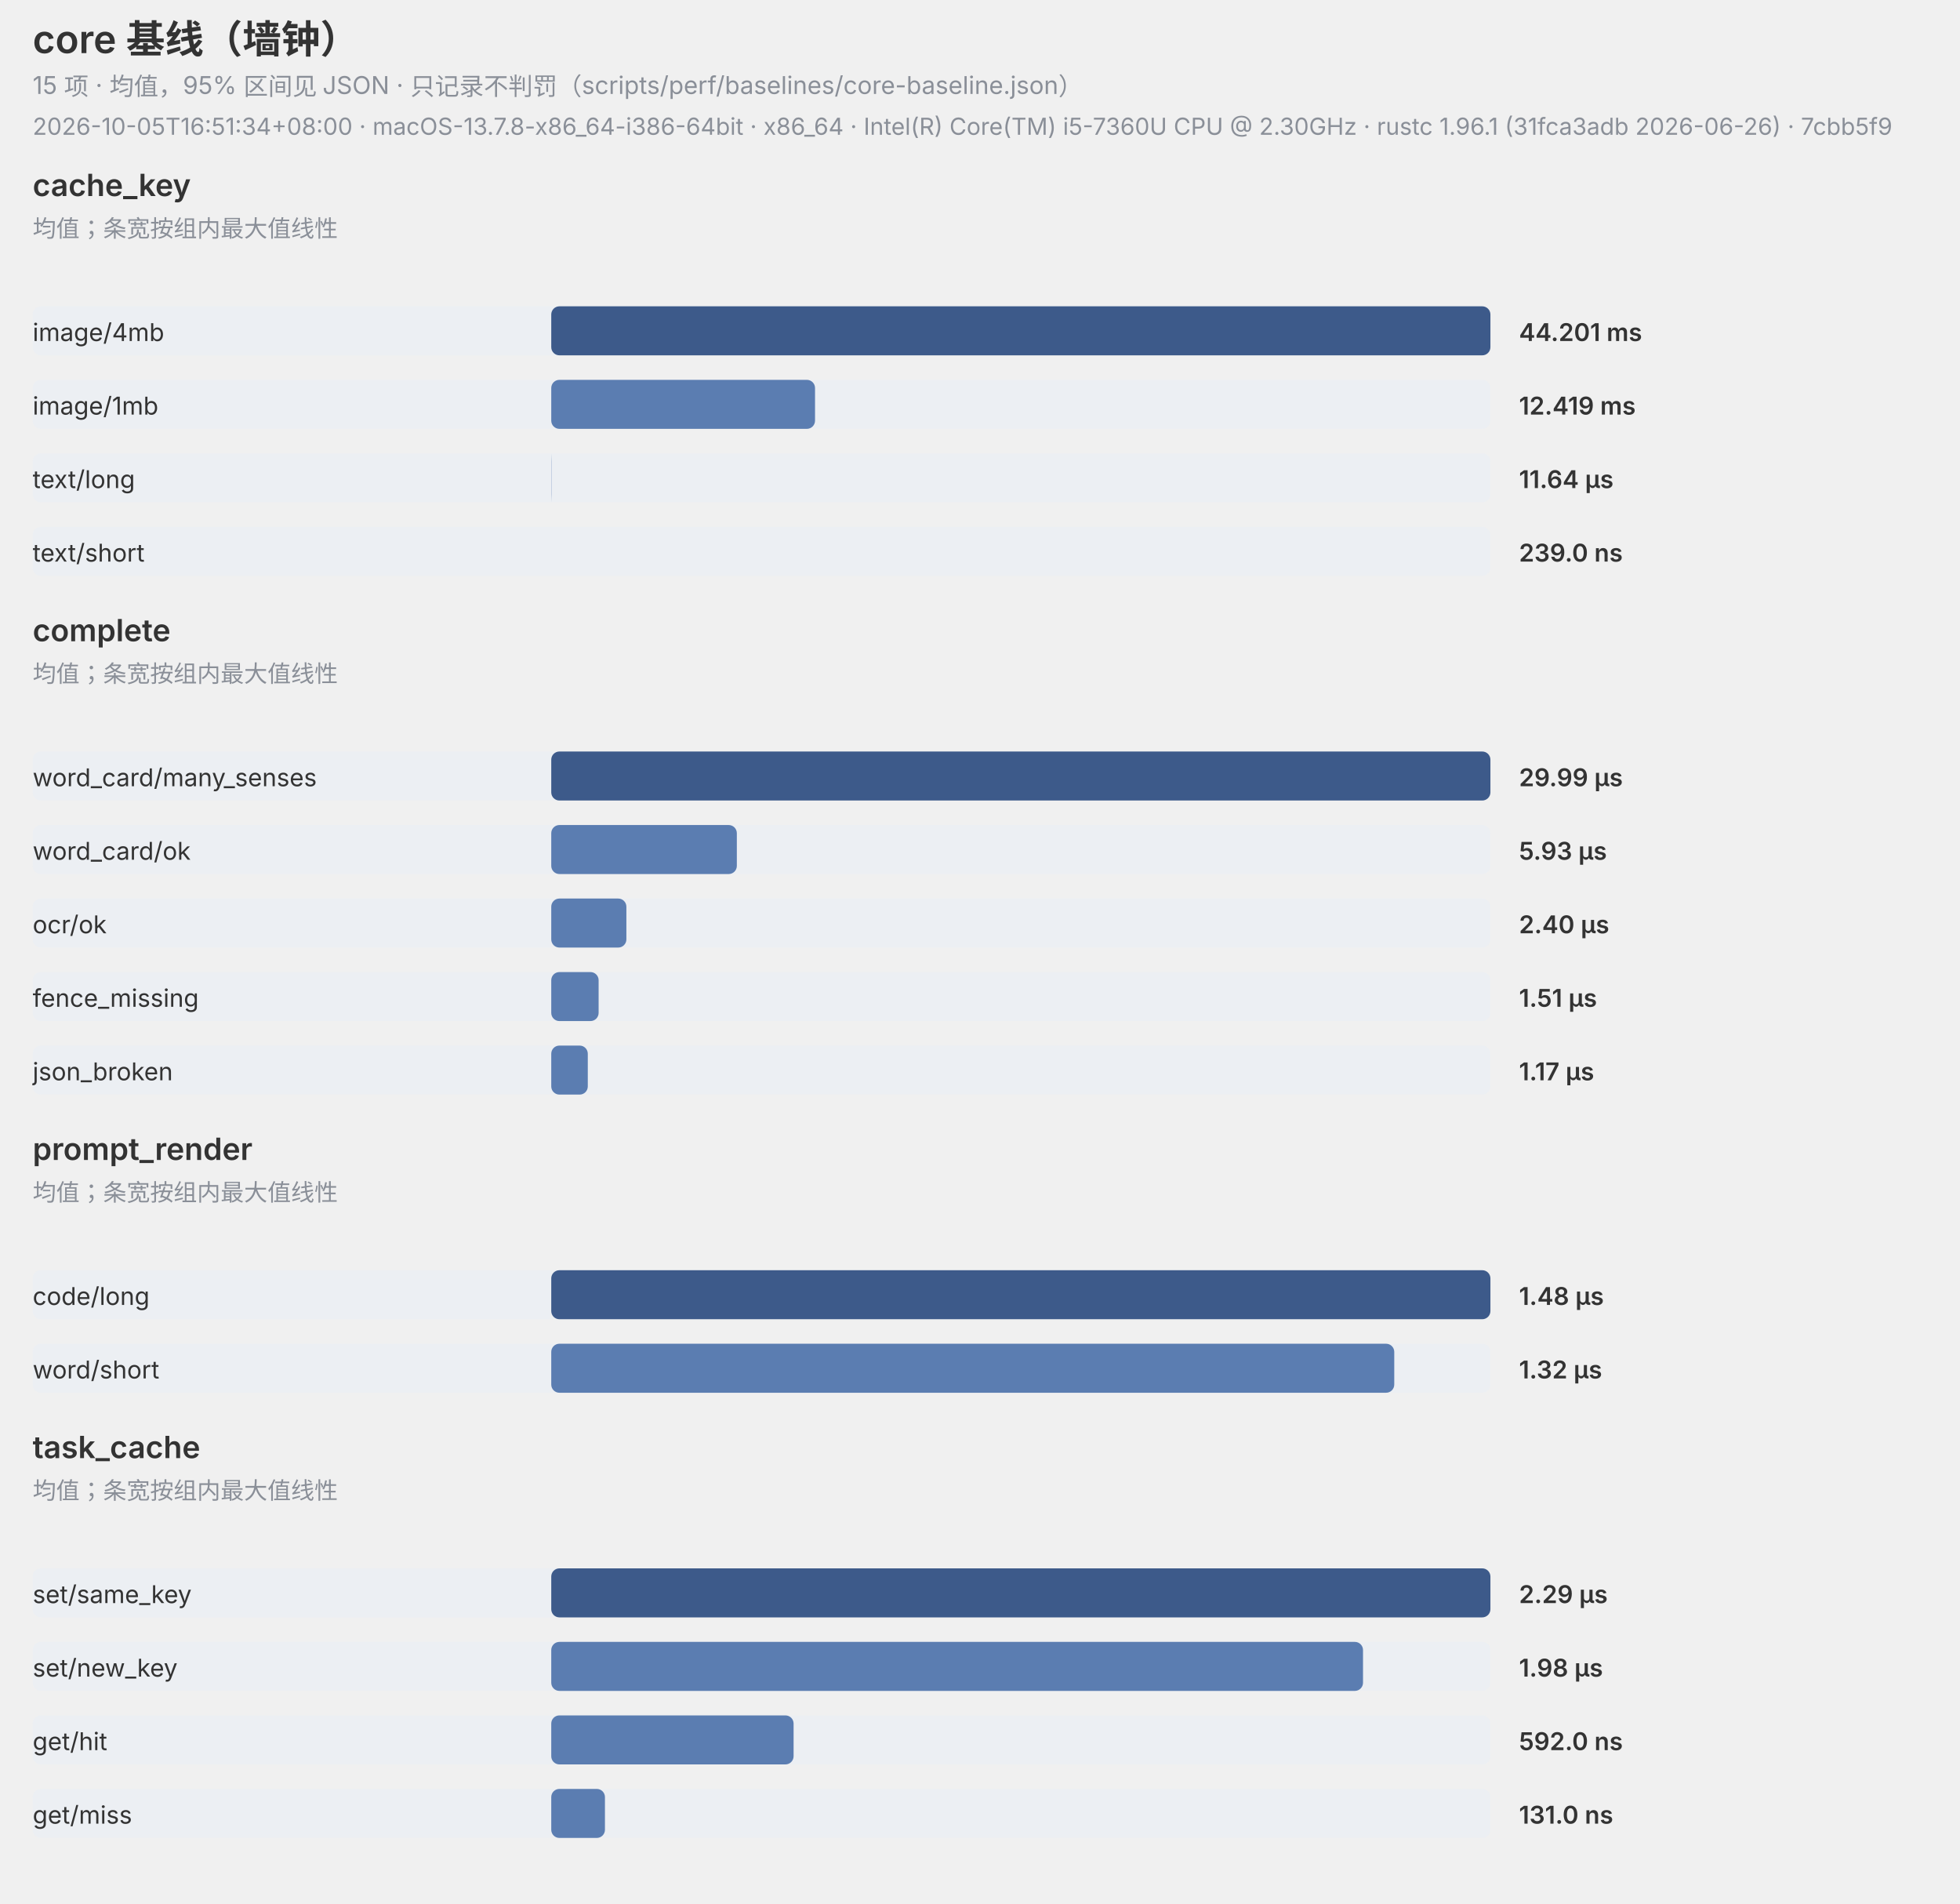
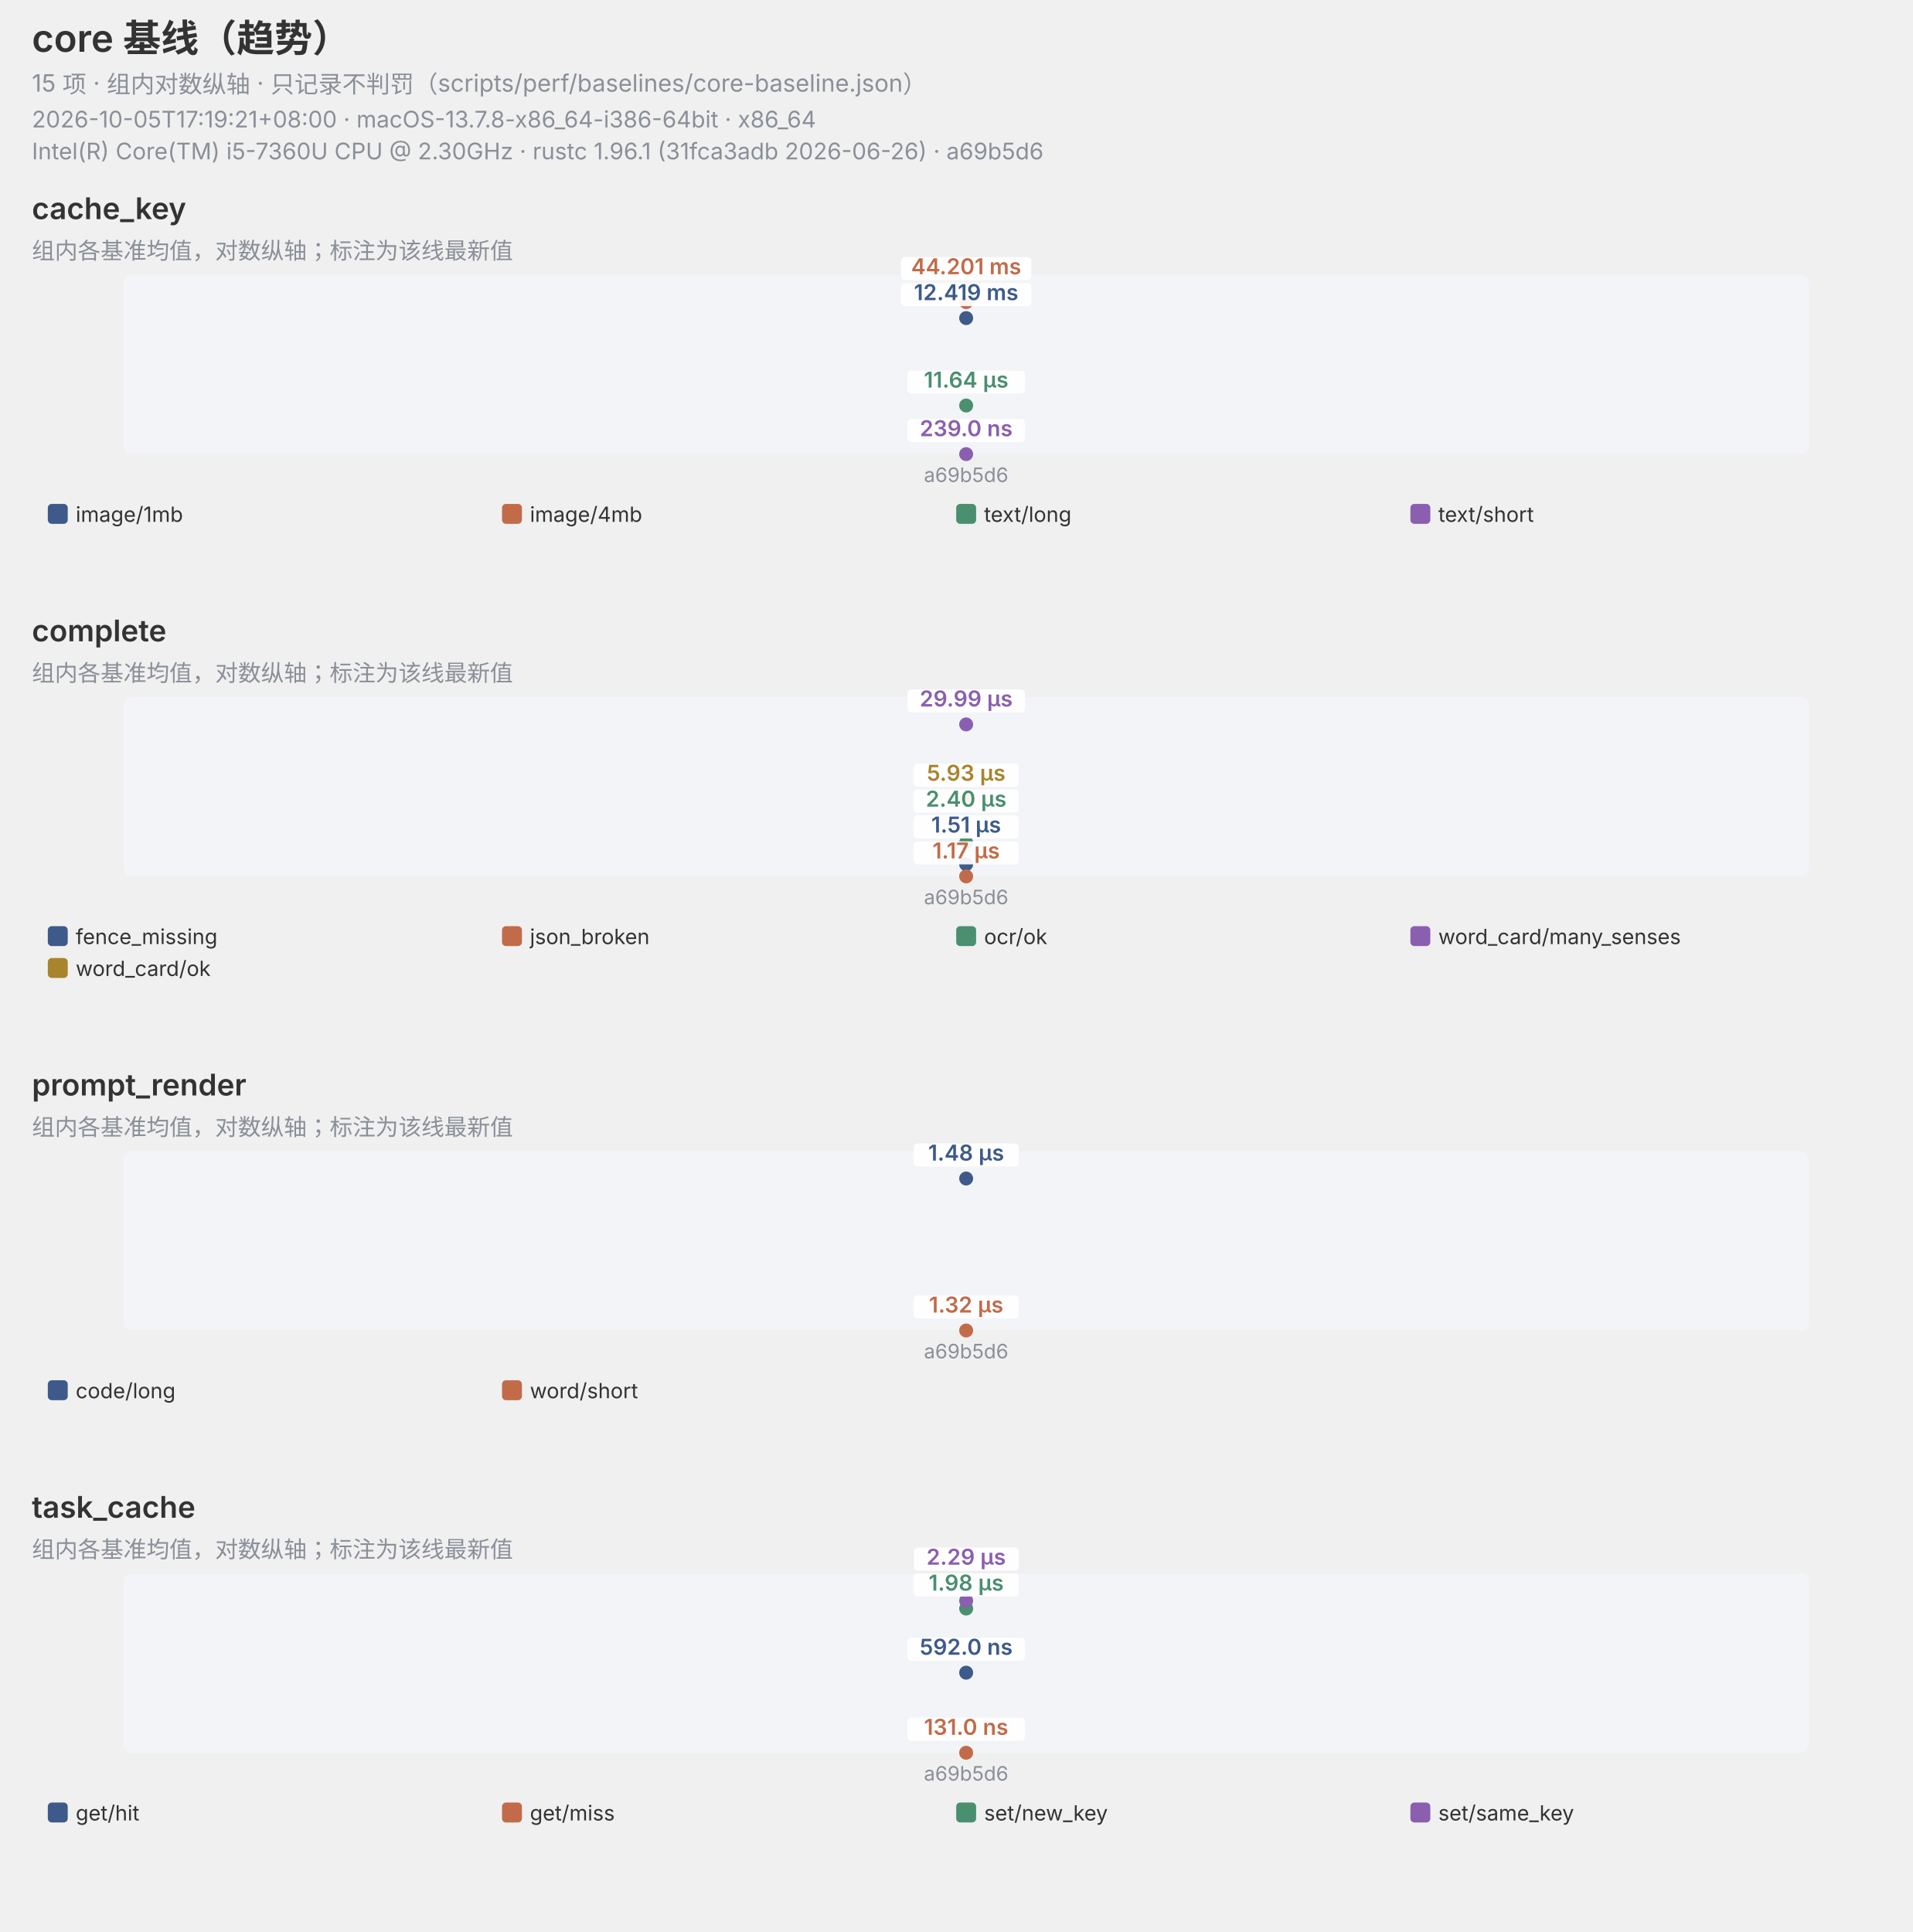
- <svg xmlns="http://www.w3.org/2000/svg" width="960" height="932" viewBox="0 0 960 932" font-family="-apple-system, PingFang SC, Hiragino Sans GB, Microsoft YaHei, sans-serif">
-   <text x="16" y="46" font-size="12" fill="#8a8f98" font-weight="400" text-anchor="start">15 项 · 均值，95% 区间见 JSON · 只记录不判罚（scripts/perf/baselines/core-baseline.json）</text>
-   <text x="16" y="66" font-size="11.5" fill="#8a8f98" font-weight="400" text-anchor="start">2026-10-05T16:51:34+08:00 · macOS-13.7.8-x86_64-i386-64bit · x86_64 · Intel(R) Core(TM) i5-7360U CPU @ 2.30GHz · rustc 1.96.1 (31fca3adb 2026-06-26) · 7cbb5f9</text>
-   <text x="16" y="96" font-size="15" fill="#333333" font-weight="600" text-anchor="start">cache_key</text>
-   <text x="16" y="116" font-size="11.5" fill="#8a8f98" font-weight="400" text-anchor="start">均值；条宽按组内最大值线性</text>
-   <rect x="16" y="150" width="714.0" height="24" fill="#eceff3" rx="4" />
-   <rect x="270" y="150" width="460.0" height="24" fill="#3d5a8a" rx="4" />
-   <text x="16" y="167" font-size="12" fill="#333333" font-weight="400" text-anchor="start">image/4mb</text>
-   <text x="744" y="167" font-size="12" fill="#333333" font-weight="600" text-anchor="start">44.201 ms</text>
-   <rect x="16" y="186" width="714.0" height="24" fill="#eceff3" rx="4" />
-   <rect x="270" y="186" width="129.2" height="24" fill="#5b7db1" rx="4" />
-   <text x="16" y="203" font-size="12" fill="#333333" font-weight="400" text-anchor="start">image/1mb</text>
-   <text x="744" y="203" font-size="12" fill="#333333" font-weight="600" text-anchor="start">12.419 ms</text>
-   <rect x="16" y="222" width="714.0" height="24" fill="#eceff3" rx="4" />
-   <rect x="270" y="222" width="0.1" height="24" fill="#5b7db1" rx="4" />
-   <text x="16" y="239" font-size="12" fill="#333333" font-weight="400" text-anchor="start">text/long</text>
-   <text x="744" y="239" font-size="12" fill="#333333" font-weight="600" text-anchor="start">11.64 µs</text>
-   <rect x="16" y="258" width="714.0" height="24" fill="#eceff3" rx="4" />
-   <rect x="270" y="258" width="0.0" height="24" fill="#5b7db1" rx="4" />
-   <text x="16" y="275" font-size="12" fill="#333333" font-weight="400" text-anchor="start">text/short</text>
-   <text x="744" y="275" font-size="12" fill="#333333" font-weight="600" text-anchor="start">239.0 ns</text>
-   <text x="16" y="314" font-size="15" fill="#333333" font-weight="600" text-anchor="start">complete</text>
-   <text x="16" y="334" font-size="11.5" fill="#8a8f98" font-weight="400" text-anchor="start">均值；条宽按组内最大值线性</text>
-   <rect x="16" y="368" width="714.0" height="24" fill="#eceff3" rx="4" />
-   <rect x="270" y="368" width="460.0" height="24" fill="#3d5a8a" rx="4" />
-   <text x="16" y="385" font-size="12" fill="#333333" font-weight="400" text-anchor="start">word_card/many_senses</text>
-   <text x="744" y="385" font-size="12" fill="#333333" font-weight="600" text-anchor="start">29.99 µs</text>
-   <rect x="16" y="404" width="714.0" height="24" fill="#eceff3" rx="4" />
-   <rect x="270" y="404" width="90.9" height="24" fill="#5b7db1" rx="4" />
-   <text x="16" y="421" font-size="12" fill="#333333" font-weight="400" text-anchor="start">word_card/ok</text>
-   <text x="744" y="421" font-size="12" fill="#333333" font-weight="600" text-anchor="start">5.93 µs</text>
-   <rect x="16" y="440" width="714.0" height="24" fill="#eceff3" rx="4" />
-   <rect x="270" y="440" width="36.8" height="24" fill="#5b7db1" rx="4" />
-   <text x="16" y="457" font-size="12" fill="#333333" font-weight="400" text-anchor="start">ocr/ok</text>
-   <text x="744" y="457" font-size="12" fill="#333333" font-weight="600" text-anchor="start">2.40 µs</text>
-   <rect x="16" y="476" width="714.0" height="24" fill="#eceff3" rx="4" />
-   <rect x="270" y="476" width="23.2" height="24" fill="#5b7db1" rx="4" />
-   <text x="16" y="493" font-size="12" fill="#333333" font-weight="400" text-anchor="start">fence_missing</text>
-   <text x="744" y="493" font-size="12" fill="#333333" font-weight="600" text-anchor="start">1.51 µs</text>
-   <rect x="16" y="512" width="714.0" height="24" fill="#eceff3" rx="4" />
-   <rect x="270" y="512" width="17.9" height="24" fill="#5b7db1" rx="4" />
-   <text x="16" y="529" font-size="12" fill="#333333" font-weight="400" text-anchor="start">json_broken</text>
-   <text x="744" y="529" font-size="12" fill="#333333" font-weight="600" text-anchor="start">1.17 µs</text>
-   <text x="16" y="568" font-size="15" fill="#333333" font-weight="600" text-anchor="start">prompt_render</text>
-   <text x="16" y="588" font-size="11.5" fill="#8a8f98" font-weight="400" text-anchor="start">均值；条宽按组内最大值线性</text>
-   <rect x="16" y="622" width="714.0" height="24" fill="#eceff3" rx="4" />
-   <rect x="270" y="622" width="460.0" height="24" fill="#3d5a8a" rx="4" />
-   <text x="16" y="639" font-size="12" fill="#333333" font-weight="400" text-anchor="start">code/long</text>
-   <text x="744" y="639" font-size="12" fill="#333333" font-weight="600" text-anchor="start">1.48 µs</text>
-   <rect x="16" y="658" width="714.0" height="24" fill="#eceff3" rx="4" />
-   <rect x="270" y="658" width="412.9" height="24" fill="#5b7db1" rx="4" />
-   <text x="16" y="675" font-size="12" fill="#333333" font-weight="400" text-anchor="start">word/short</text>
-   <text x="744" y="675" font-size="12" fill="#333333" font-weight="600" text-anchor="start">1.32 µs</text>
-   <text x="16" y="714" font-size="15" fill="#333333" font-weight="600" text-anchor="start">task_cache</text>
-   <text x="16" y="734" font-size="11.5" fill="#8a8f98" font-weight="400" text-anchor="start">均值；条宽按组内最大值线性</text>
-   <rect x="16" y="768" width="714.0" height="24" fill="#eceff3" rx="4" />
-   <rect x="270" y="768" width="460.0" height="24" fill="#3d5a8a" rx="4" />
-   <text x="16" y="785" font-size="12" fill="#333333" font-weight="400" text-anchor="start">set/same_key</text>
-   <text x="744" y="785" font-size="12" fill="#333333" font-weight="600" text-anchor="start">2.29 µs</text>
-   <rect x="16" y="804" width="714.0" height="24" fill="#eceff3" rx="4" />
-   <rect x="270" y="804" width="397.6" height="24" fill="#5b7db1" rx="4" />
-   <text x="16" y="821" font-size="12" fill="#333333" font-weight="400" text-anchor="start">set/new_key</text>
-   <text x="744" y="821" font-size="12" fill="#333333" font-weight="600" text-anchor="start">1.98 µs</text>
-   <rect x="16" y="840" width="714.0" height="24" fill="#eceff3" rx="4" />
-   <rect x="270" y="840" width="118.7" height="24" fill="#5b7db1" rx="4" />
-   <text x="16" y="857" font-size="12" fill="#333333" font-weight="400" text-anchor="start">get/hit</text>
-   <text x="744" y="857" font-size="12" fill="#333333" font-weight="600" text-anchor="start">592.0 ns</text>
-   <rect x="16" y="876" width="714.0" height="24" fill="#eceff3" rx="4" />
-   <rect x="270" y="876" width="26.3" height="24" fill="#5b7db1" rx="4" />
-   <text x="16" y="893" font-size="12" fill="#333333" font-weight="400" text-anchor="start">get/miss</text>
-   <text x="744" y="893" font-size="12" fill="#333333" font-weight="600" text-anchor="start">131.0 ns</text>
-   <text x="16" y="26" font-size="19" fill="#333333" font-weight="600" text-anchor="start">core 基线（墙钟）</text>
+ <svg xmlns="http://www.w3.org/2000/svg" width="960" height="970" viewBox="0 0 960 970" font-family="-apple-system, PingFang SC, Hiragino Sans GB, Microsoft YaHei, sans-serif">
+   <text x="16.0" y="46.0" font-size="12" fill="#8a8f98" font-weight="400" text-anchor="start">15 项 · 组内对数纵轴 · 只记录不判罚（scripts/perf/baselines/core-baseline.json）</text>
+   <text x="16.0" y="64.0" font-size="11.5" fill="#8a8f98" font-weight="400" text-anchor="start">2026-10-05T17:19:21+08:00 · macOS-13.7.8-x86_64-i386-64bit · x86_64</text>
+   <text x="16.0" y="80.0" font-size="11.5" fill="#8a8f98" font-weight="400" text-anchor="start">Intel(R) Core(TM) i5-7360U CPU @ 2.30GHz · rustc 1.96.1 (31fca3adb 2026-06-26) · a69b5d6</text>
+   <text x="16.0" y="110.0" font-size="15" fill="#333333" font-weight="600" text-anchor="start">cache_key</text>
+   <text x="16.0" y="130.0" font-size="11.5" fill="#8a8f98" font-weight="400" text-anchor="start">组内各基准均值，对数纵轴；标注为该线最新值</text>
+   <rect x="62.0" y="138.0" width="846.0" height="90" fill="#f2f4f7" rx="4" />
+   <circle cx="485.0" cy="159.7" r="3.5" fill="#3d5a8a" />
+   <circle cx="485.0" cy="151.7" r="3.5" fill="#c26b4a" />
+   <circle cx="485.0" cy="203.6" r="3.5" fill="#4a8f6f" />
+   <circle cx="485.0" cy="228.0" r="3.5" fill="#8a5fb0" />
+   <rect x="455.5" y="210.4" width="59.0" height="11.6" fill="#ffffff" fill-opacity="0.92" rx="2" />
+   <text x="485.0" y="219.0" font-size="11" fill="#8a5fb0" font-weight="600" text-anchor="middle">239.0 ns</text>
+   <rect x="455.5" y="186.0" width="59.0" height="11.6" fill="#ffffff" fill-opacity="0.92" rx="2" />
+   <text x="485.0" y="194.6" font-size="11" fill="#4a8f6f" font-weight="600" text-anchor="middle">11.64 µs</text>
+   <rect x="452.3" y="142.1" width="65.4" height="11.6" fill="#ffffff" fill-opacity="0.92" rx="2" />
+   <text x="485.0" y="150.7" font-size="11" fill="#3d5a8a" font-weight="600" text-anchor="middle">12.419 ms</text>
+   <rect x="452.3" y="129.1" width="65.4" height="11.6" fill="#ffffff" fill-opacity="0.92" rx="2" />
+   <text x="485.0" y="137.7" font-size="11" fill="#c26b4a" font-weight="600" text-anchor="middle">44.201 ms</text>
+   <text x="485.0" y="242.0" font-size="10" fill="#8a8f98" font-weight="400" text-anchor="middle">a69b5d6</text>
+   <rect x="24.0" y="253.0" width="10.0" height="10" fill="#3d5a8a" rx="2" />
+   <text x="38.0" y="262.0" font-size="10.5" fill="#333333" font-weight="400" text-anchor="start">image/1mb</text>
+   <rect x="252.0" y="253.0" width="10.0" height="10" fill="#c26b4a" rx="2" />
+   <text x="266.0" y="262.0" font-size="10.5" fill="#333333" font-weight="400" text-anchor="start">image/4mb</text>
+   <rect x="480.0" y="253.0" width="10.0" height="10" fill="#4a8f6f" rx="2" />
+   <text x="494.0" y="262.0" font-size="10.5" fill="#333333" font-weight="400" text-anchor="start">text/long</text>
+   <rect x="708.0" y="253.0" width="10.0" height="10" fill="#8a5fb0" rx="2" />
+   <text x="722.0" y="262.0" font-size="10.5" fill="#333333" font-weight="400" text-anchor="start">text/short</text>
+   <text x="16.0" y="322.0" font-size="15" fill="#333333" font-weight="600" text-anchor="start">complete</text>
+   <text x="16.0" y="342.0" font-size="11.5" fill="#8a8f98" font-weight="400" text-anchor="start">组内各基准均值，对数纵轴；标注为该线最新值</text>
+   <rect x="62.0" y="350.0" width="846.0" height="90" fill="#f2f4f7" rx="4" />
+   <circle cx="485.0" cy="433.9" r="3.5" fill="#3d5a8a" />
+   <circle cx="485.0" cy="440.0" r="3.5" fill="#c26b4a" />
+   <circle cx="485.0" cy="423.0" r="3.5" fill="#4a8f6f" />
+   <circle cx="485.0" cy="363.7" r="3.5" fill="#8a5fb0" />
+   <circle cx="485.0" cy="401.8" r="3.5" fill="#a8842c" />
+   <rect x="458.7" y="422.4" width="52.7" height="11.6" fill="#ffffff" fill-opacity="0.92" rx="2" />
+   <text x="485.0" y="431.0" font-size="11" fill="#c26b4a" font-weight="600" text-anchor="middle">1.17 µs</text>
+   <rect x="458.7" y="409.4" width="52.7" height="11.6" fill="#ffffff" fill-opacity="0.92" rx="2" />
+   <text x="485.0" y="418.0" font-size="11" fill="#3d5a8a" font-weight="600" text-anchor="middle">1.51 µs</text>
+   <rect x="458.7" y="396.4" width="52.7" height="11.6" fill="#ffffff" fill-opacity="0.92" rx="2" />
+   <text x="485.0" y="405.0" font-size="11" fill="#4a8f6f" font-weight="600" text-anchor="middle">2.40 µs</text>
+   <rect x="458.7" y="383.4" width="52.7" height="11.6" fill="#ffffff" fill-opacity="0.92" rx="2" />
+   <text x="485.0" y="392.0" font-size="11" fill="#a8842c" font-weight="600" text-anchor="middle">5.93 µs</text>
+   <rect x="455.5" y="346.1" width="59.0" height="11.6" fill="#ffffff" fill-opacity="0.92" rx="2" />
+   <text x="485.0" y="354.7" font-size="11" fill="#8a5fb0" font-weight="600" text-anchor="middle">29.99 µs</text>
+   <text x="485.0" y="454.0" font-size="10" fill="#8a8f98" font-weight="400" text-anchor="middle">a69b5d6</text>
+   <rect x="24.0" y="465.0" width="10.0" height="10" fill="#3d5a8a" rx="2" />
+   <text x="38.0" y="474.0" font-size="10.5" fill="#333333" font-weight="400" text-anchor="start">fence_missing</text>
+   <rect x="252.0" y="465.0" width="10.0" height="10" fill="#c26b4a" rx="2" />
+   <text x="266.0" y="474.0" font-size="10.5" fill="#333333" font-weight="400" text-anchor="start">json_broken</text>
+   <rect x="480.0" y="465.0" width="10.0" height="10" fill="#4a8f6f" rx="2" />
+   <text x="494.0" y="474.0" font-size="10.5" fill="#333333" font-weight="400" text-anchor="start">ocr/ok</text>
+   <rect x="708.0" y="465.0" width="10.0" height="10" fill="#8a5fb0" rx="2" />
+   <text x="722.0" y="474.0" font-size="10.5" fill="#333333" font-weight="400" text-anchor="start">word_card/many_senses</text>
+   <rect x="24.0" y="481.0" width="10.0" height="10" fill="#a8842c" rx="2" />
+   <text x="38.0" y="490.0" font-size="10.5" fill="#333333" font-weight="400" text-anchor="start">word_card/ok</text>
+   <text x="16.0" y="550.0" font-size="15" fill="#333333" font-weight="600" text-anchor="start">prompt_render</text>
+   <text x="16.0" y="570.0" font-size="11.5" fill="#8a8f98" font-weight="400" text-anchor="start">组内各基准均值，对数纵轴；标注为该线最新值</text>
+   <rect x="62.0" y="578.0" width="846.0" height="90" fill="#f2f4f7" rx="4" />
+   <circle cx="485.0" cy="591.7" r="3.5" fill="#3d5a8a" />
+   <circle cx="485.0" cy="668.0" r="3.5" fill="#c26b4a" />
+   <rect x="458.7" y="650.4" width="52.7" height="11.6" fill="#ffffff" fill-opacity="0.92" rx="2" />
+   <text x="485.0" y="659.0" font-size="11" fill="#c26b4a" font-weight="600" text-anchor="middle">1.32 µs</text>
+   <rect x="458.7" y="574.1" width="52.7" height="11.6" fill="#ffffff" fill-opacity="0.92" rx="2" />
+   <text x="485.0" y="582.7" font-size="11" fill="#3d5a8a" font-weight="600" text-anchor="middle">1.48 µs</text>
+   <text x="485.0" y="682.0" font-size="10" fill="#8a8f98" font-weight="400" text-anchor="middle">a69b5d6</text>
+   <rect x="24.0" y="693.0" width="10.0" height="10" fill="#3d5a8a" rx="2" />
+   <text x="38.0" y="702.0" font-size="10.5" fill="#333333" font-weight="400" text-anchor="start">code/long</text>
+   <rect x="252.0" y="693.0" width="10.0" height="10" fill="#c26b4a" rx="2" />
+   <text x="266.0" y="702.0" font-size="10.5" fill="#333333" font-weight="400" text-anchor="start">word/short</text>
+   <text x="16.0" y="762.0" font-size="15" fill="#333333" font-weight="600" text-anchor="start">task_cache</text>
+   <text x="16.0" y="782.0" font-size="11.5" fill="#8a8f98" font-weight="400" text-anchor="start">组内各基准均值，对数纵轴；标注为该线最新值</text>
+   <rect x="62.0" y="790.0" width="846.0" height="90" fill="#f2f4f7" rx="4" />
+   <circle cx="485.0" cy="839.8" r="3.5" fill="#3d5a8a" />
+   <circle cx="485.0" cy="880.0" r="3.5" fill="#c26b4a" />
+   <circle cx="485.0" cy="807.6" r="3.5" fill="#4a8f6f" />
+   <circle cx="485.0" cy="803.7" r="3.5" fill="#8a5fb0" />
+   <rect x="455.5" y="862.4" width="59.0" height="11.6" fill="#ffffff" fill-opacity="0.92" rx="2" />
+   <text x="485.0" y="871.0" font-size="11" fill="#c26b4a" font-weight="600" text-anchor="middle">131.0 ns</text>
+   <rect x="455.5" y="822.2" width="59.0" height="11.6" fill="#ffffff" fill-opacity="0.92" rx="2" />
+   <text x="485.0" y="830.8" font-size="11" fill="#3d5a8a" font-weight="600" text-anchor="middle">592.0 ns</text>
+   <rect x="458.7" y="790.0" width="52.7" height="11.6" fill="#ffffff" fill-opacity="0.92" rx="2" />
+   <text x="485.0" y="798.6" font-size="11" fill="#4a8f6f" font-weight="600" text-anchor="middle">1.98 µs</text>
+   <rect x="458.7" y="777.0" width="52.7" height="11.6" fill="#ffffff" fill-opacity="0.92" rx="2" />
+   <text x="485.0" y="785.6" font-size="11" fill="#8a5fb0" font-weight="600" text-anchor="middle">2.29 µs</text>
+   <text x="485.0" y="894.0" font-size="10" fill="#8a8f98" font-weight="400" text-anchor="middle">a69b5d6</text>
+   <rect x="24.0" y="905.0" width="10.0" height="10" fill="#3d5a8a" rx="2" />
+   <text x="38.0" y="914.0" font-size="10.5" fill="#333333" font-weight="400" text-anchor="start">get/hit</text>
+   <rect x="252.0" y="905.0" width="10.0" height="10" fill="#c26b4a" rx="2" />
+   <text x="266.0" y="914.0" font-size="10.5" fill="#333333" font-weight="400" text-anchor="start">get/miss</text>
+   <rect x="480.0" y="905.0" width="10.0" height="10" fill="#4a8f6f" rx="2" />
+   <text x="494.0" y="914.0" font-size="10.5" fill="#333333" font-weight="400" text-anchor="start">set/new_key</text>
+   <rect x="708.0" y="905.0" width="10.0" height="10" fill="#8a5fb0" rx="2" />
+   <text x="722.0" y="914.0" font-size="10.5" fill="#333333" font-weight="400" text-anchor="start">set/same_key</text>
+   <text x="16.0" y="26.0" font-size="19" fill="#333333" font-weight="600" text-anchor="start">core 基线（趋势）</text>
</svg>
